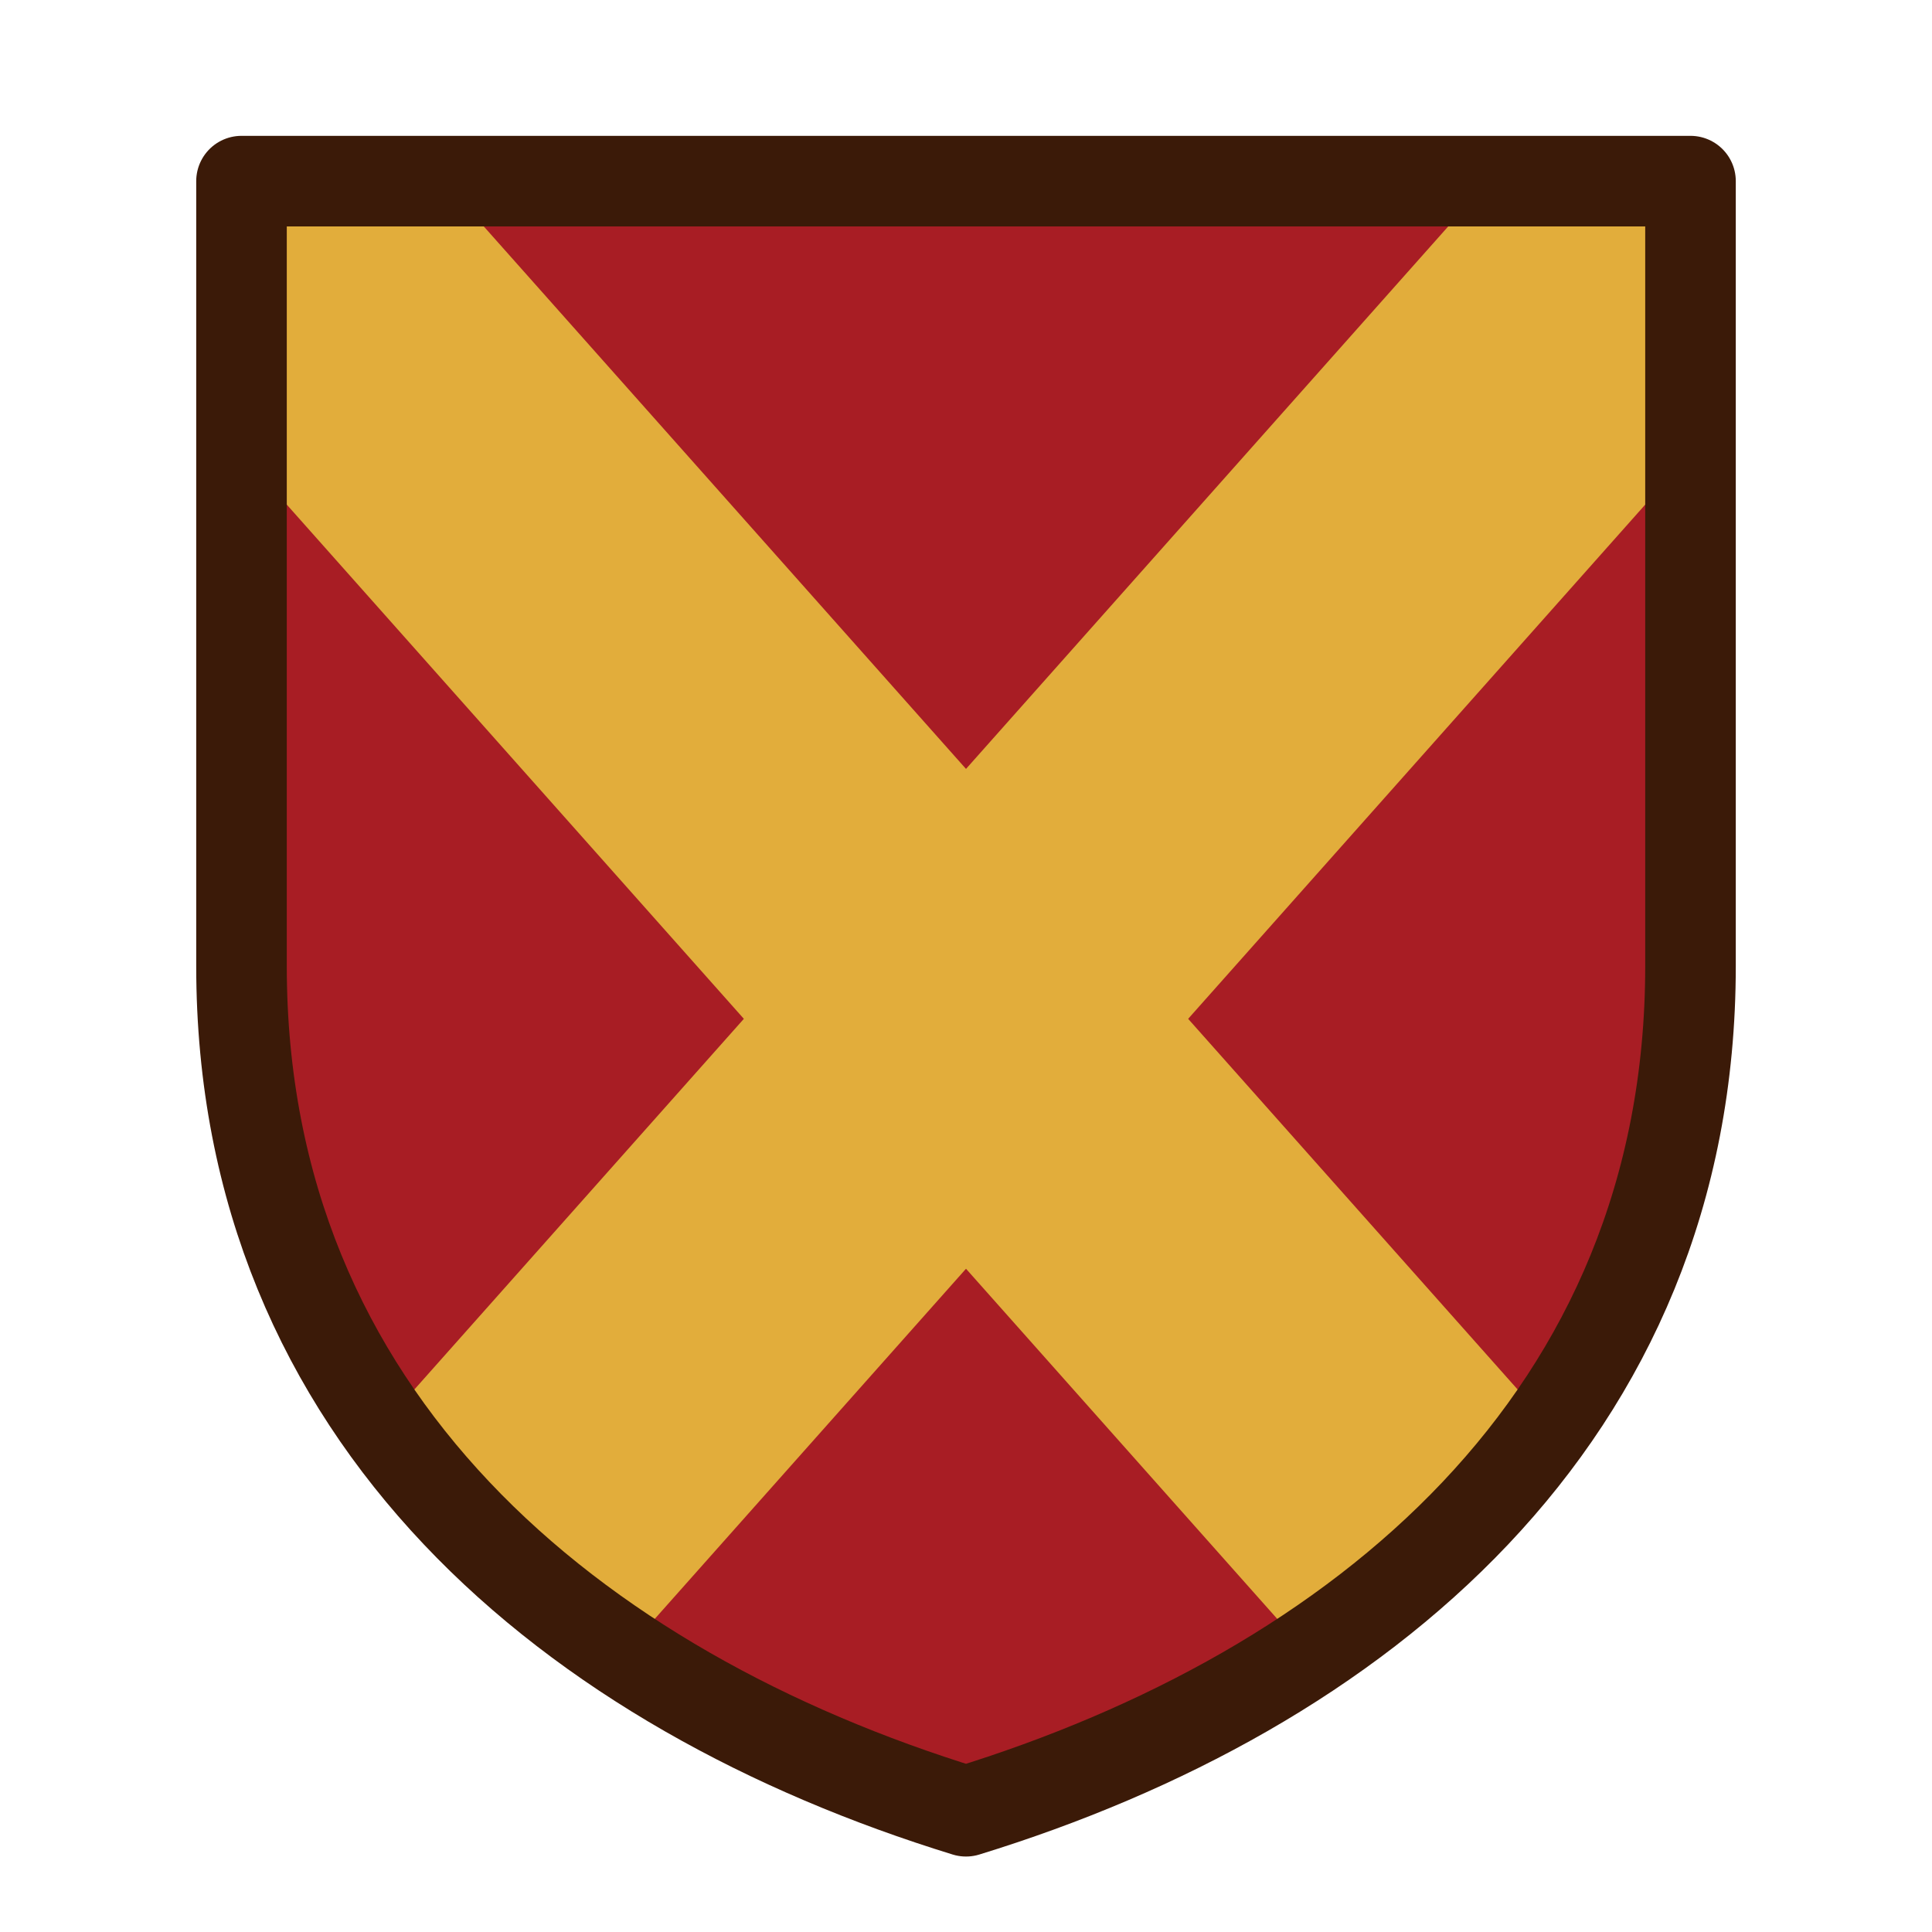
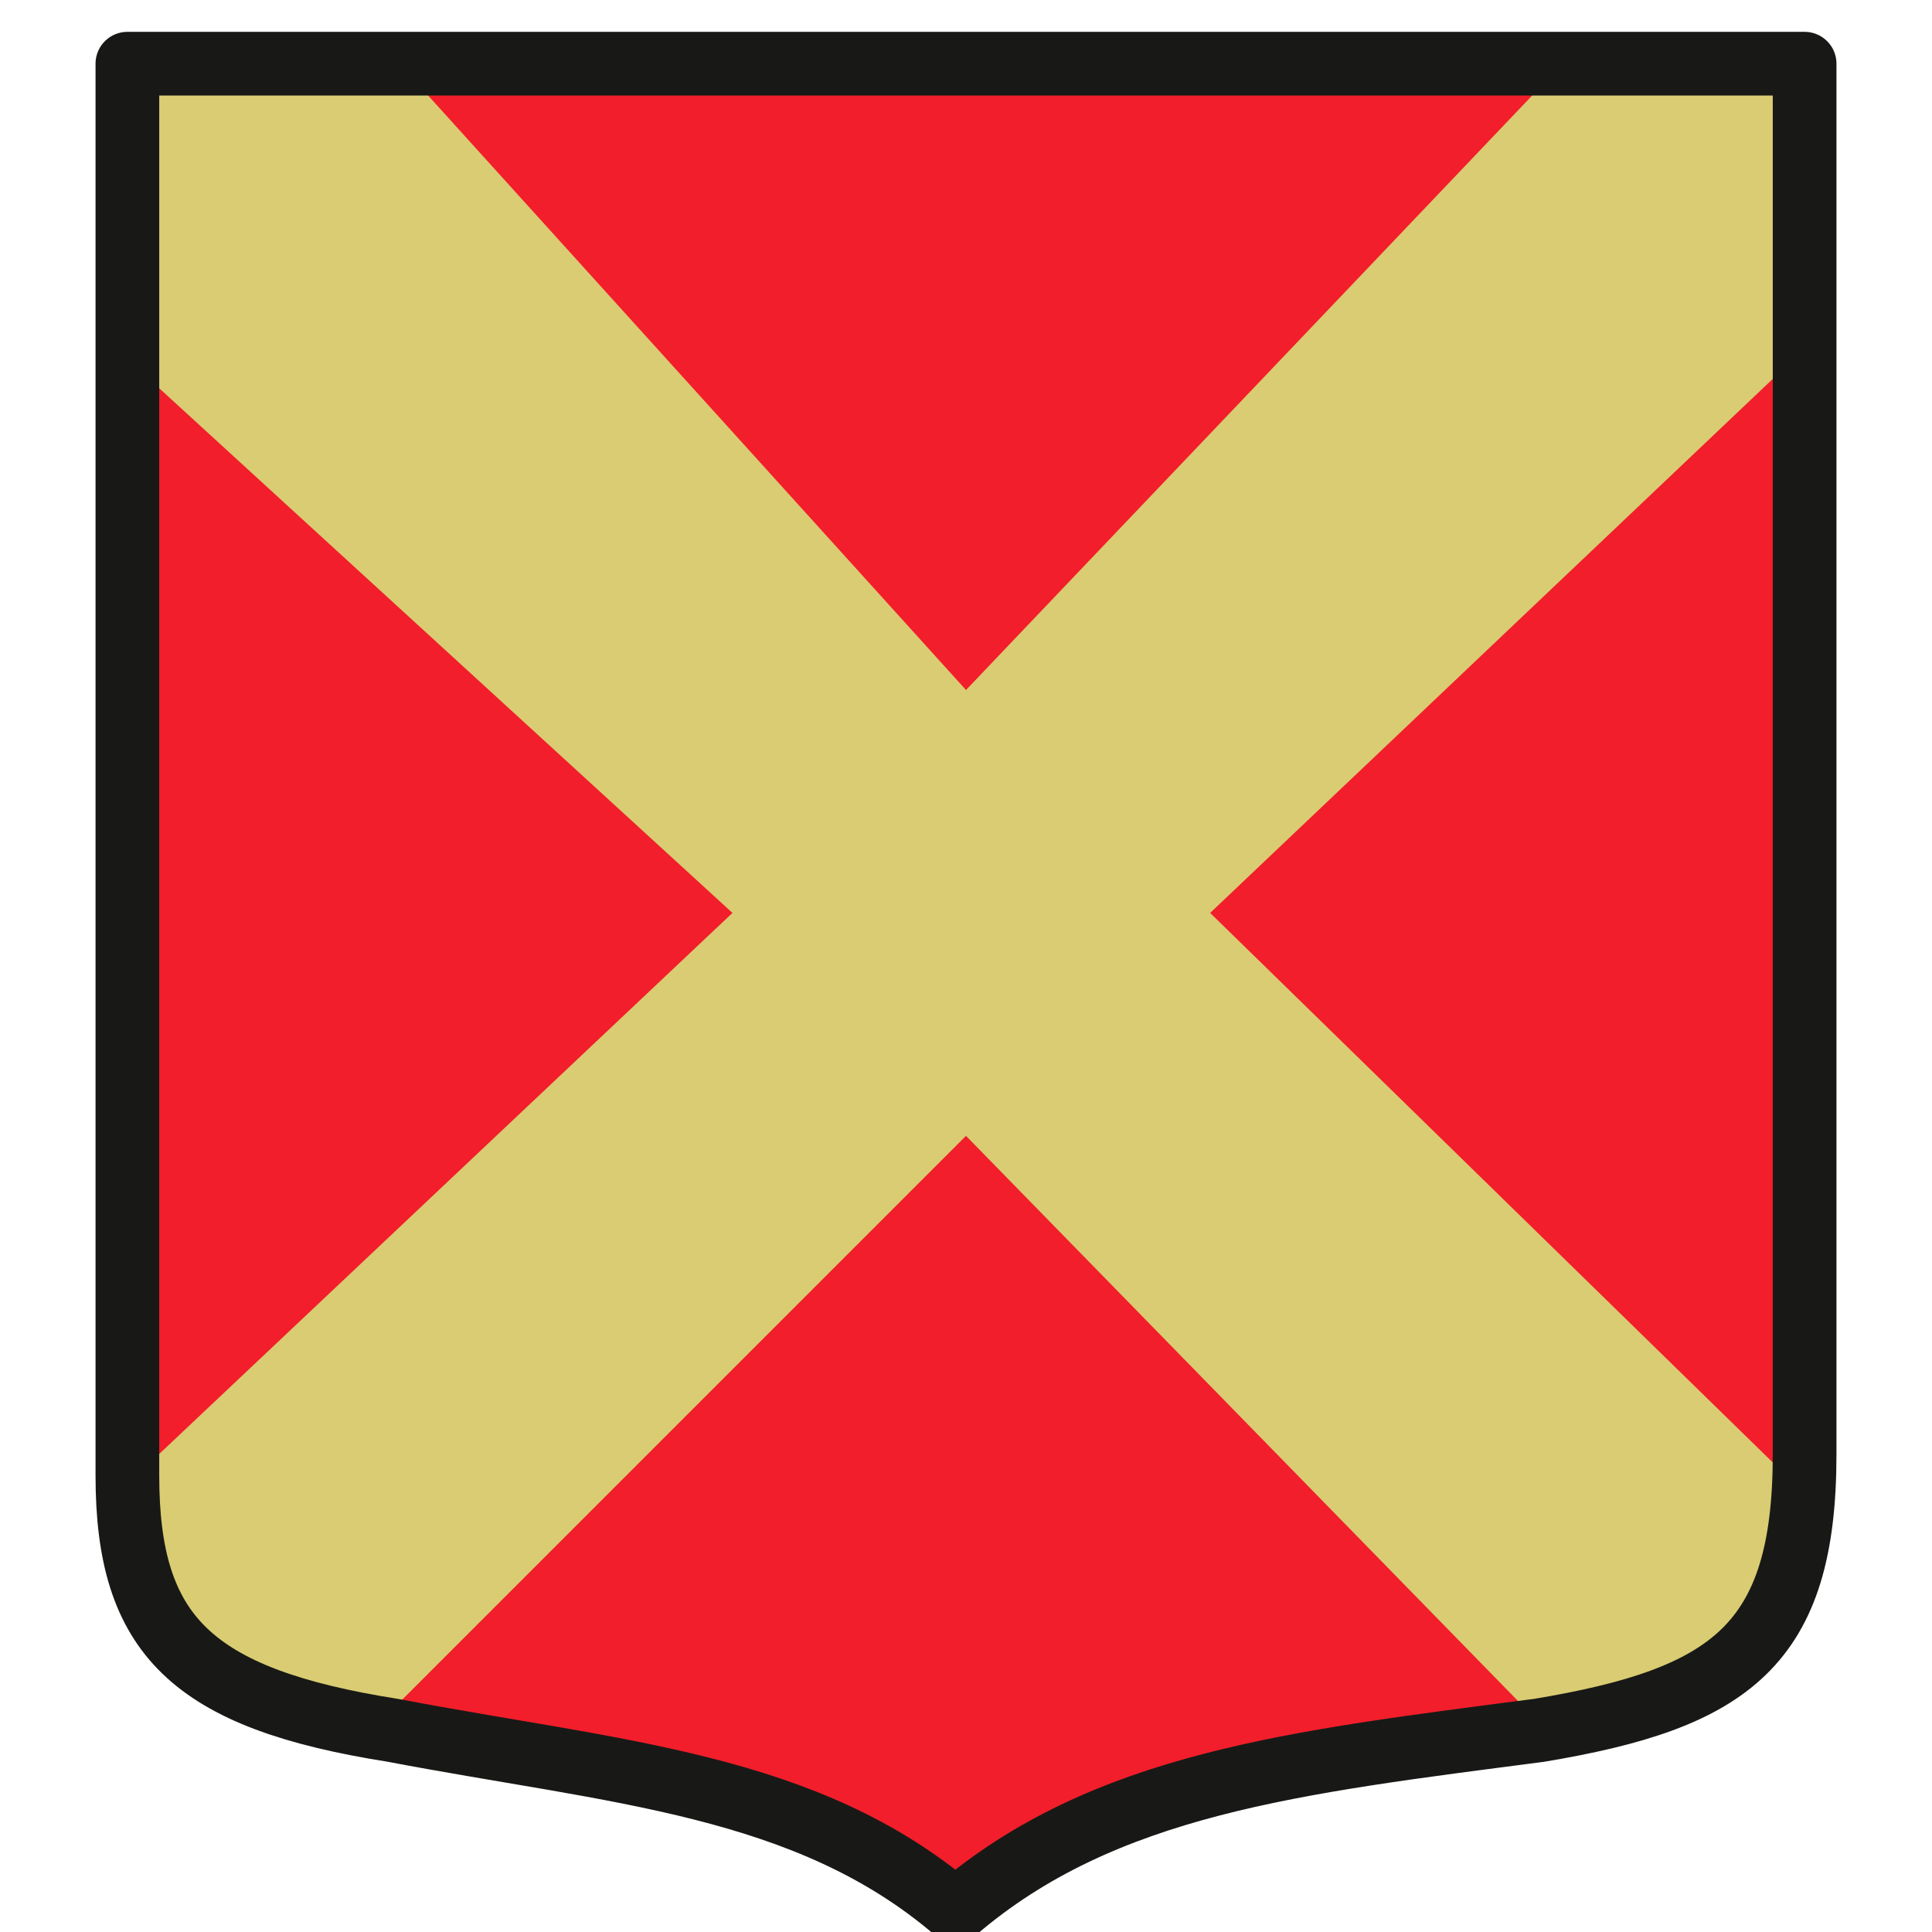
- <svg xmlns="http://www.w3.org/2000/svg" viewBox="0 0 64 64">
-   <clipPath id="c">
-     <path d="M8,6 H56 V32 C56,47 45,56 32,60 C19,56 8,47 8,32 Z" />
-   </clipPath>
-   <path d="M8,6 H56 V32 C56,47 45,56 32,60 C19,56 8,47 8,32 Z" fill="#a81d24" />
-   <g clip-path="url(#c)" stroke="#e2ad3b" stroke-width="11">
-     <path d="M2,0 L66,72" />
-     <path d="M62,0 L-2,72" />
-   </g>
-   <path d="M8,6 H56 V32 C56,47 45,56 32,60 C19,56 8,47 8,32 Z" fill="none" stroke="#3b1a08" stroke-width="3" stroke-linejoin="round" />
+ <svg xmlns="http://www.w3.org/2000/svg" viewBox="80 172 182 182">
+   <defs>
+     <path id="s" d="M92 178 H250 V309 C250 327 243 332 225 335 C202 338 184 340 170 352 C156 340 138 339 117 335 C98 332 92 326 92 311 Z" />
+     <clipPath id="c">
+       <use href="#s" />
+     </clipPath>
+   </defs>
+   <use href="#s" fill="#f21e2b" />
+   <path clip-path="url(#c)" d="M90 174 H114 L171 237 L231 174 H253 V202 L194 258 L280 342 L255 365 L171 279 L85 365 L60 342 L149 258 L90 204 Z" fill="#d9cc72" />
+   <use href="#s" fill="none" stroke="#181916" stroke-width="6" stroke-linejoin="round" />
</svg>
